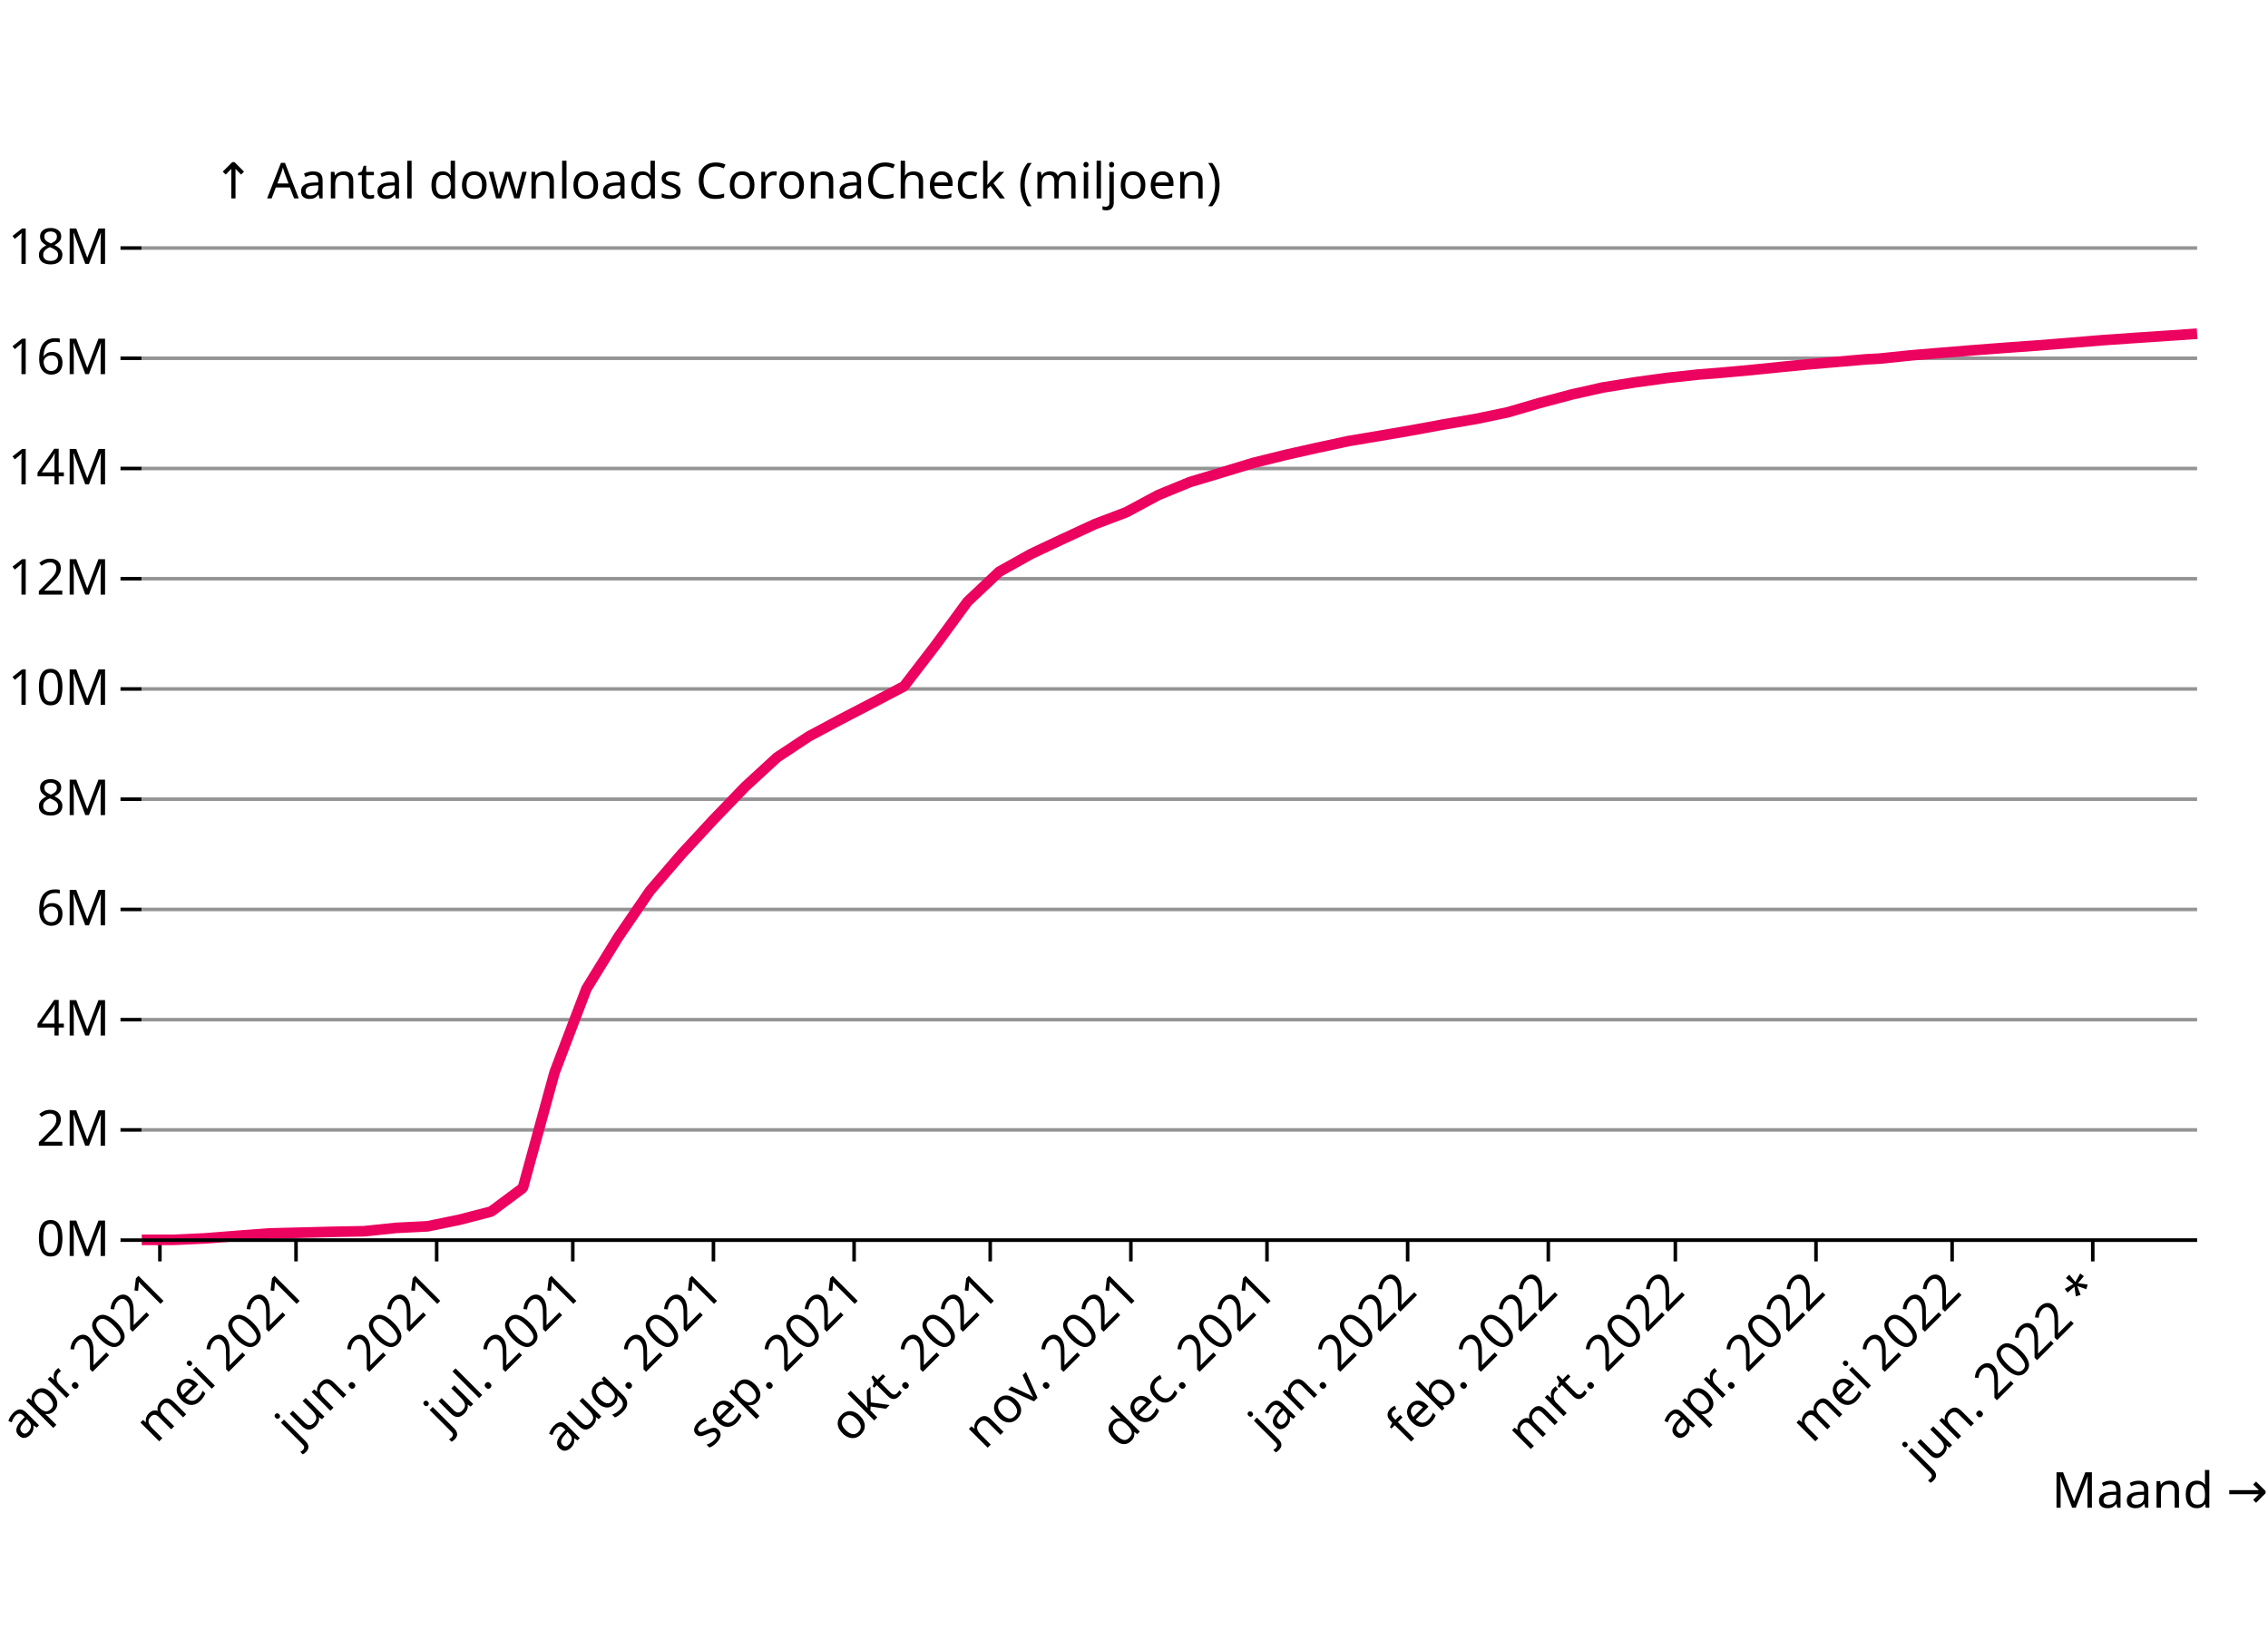
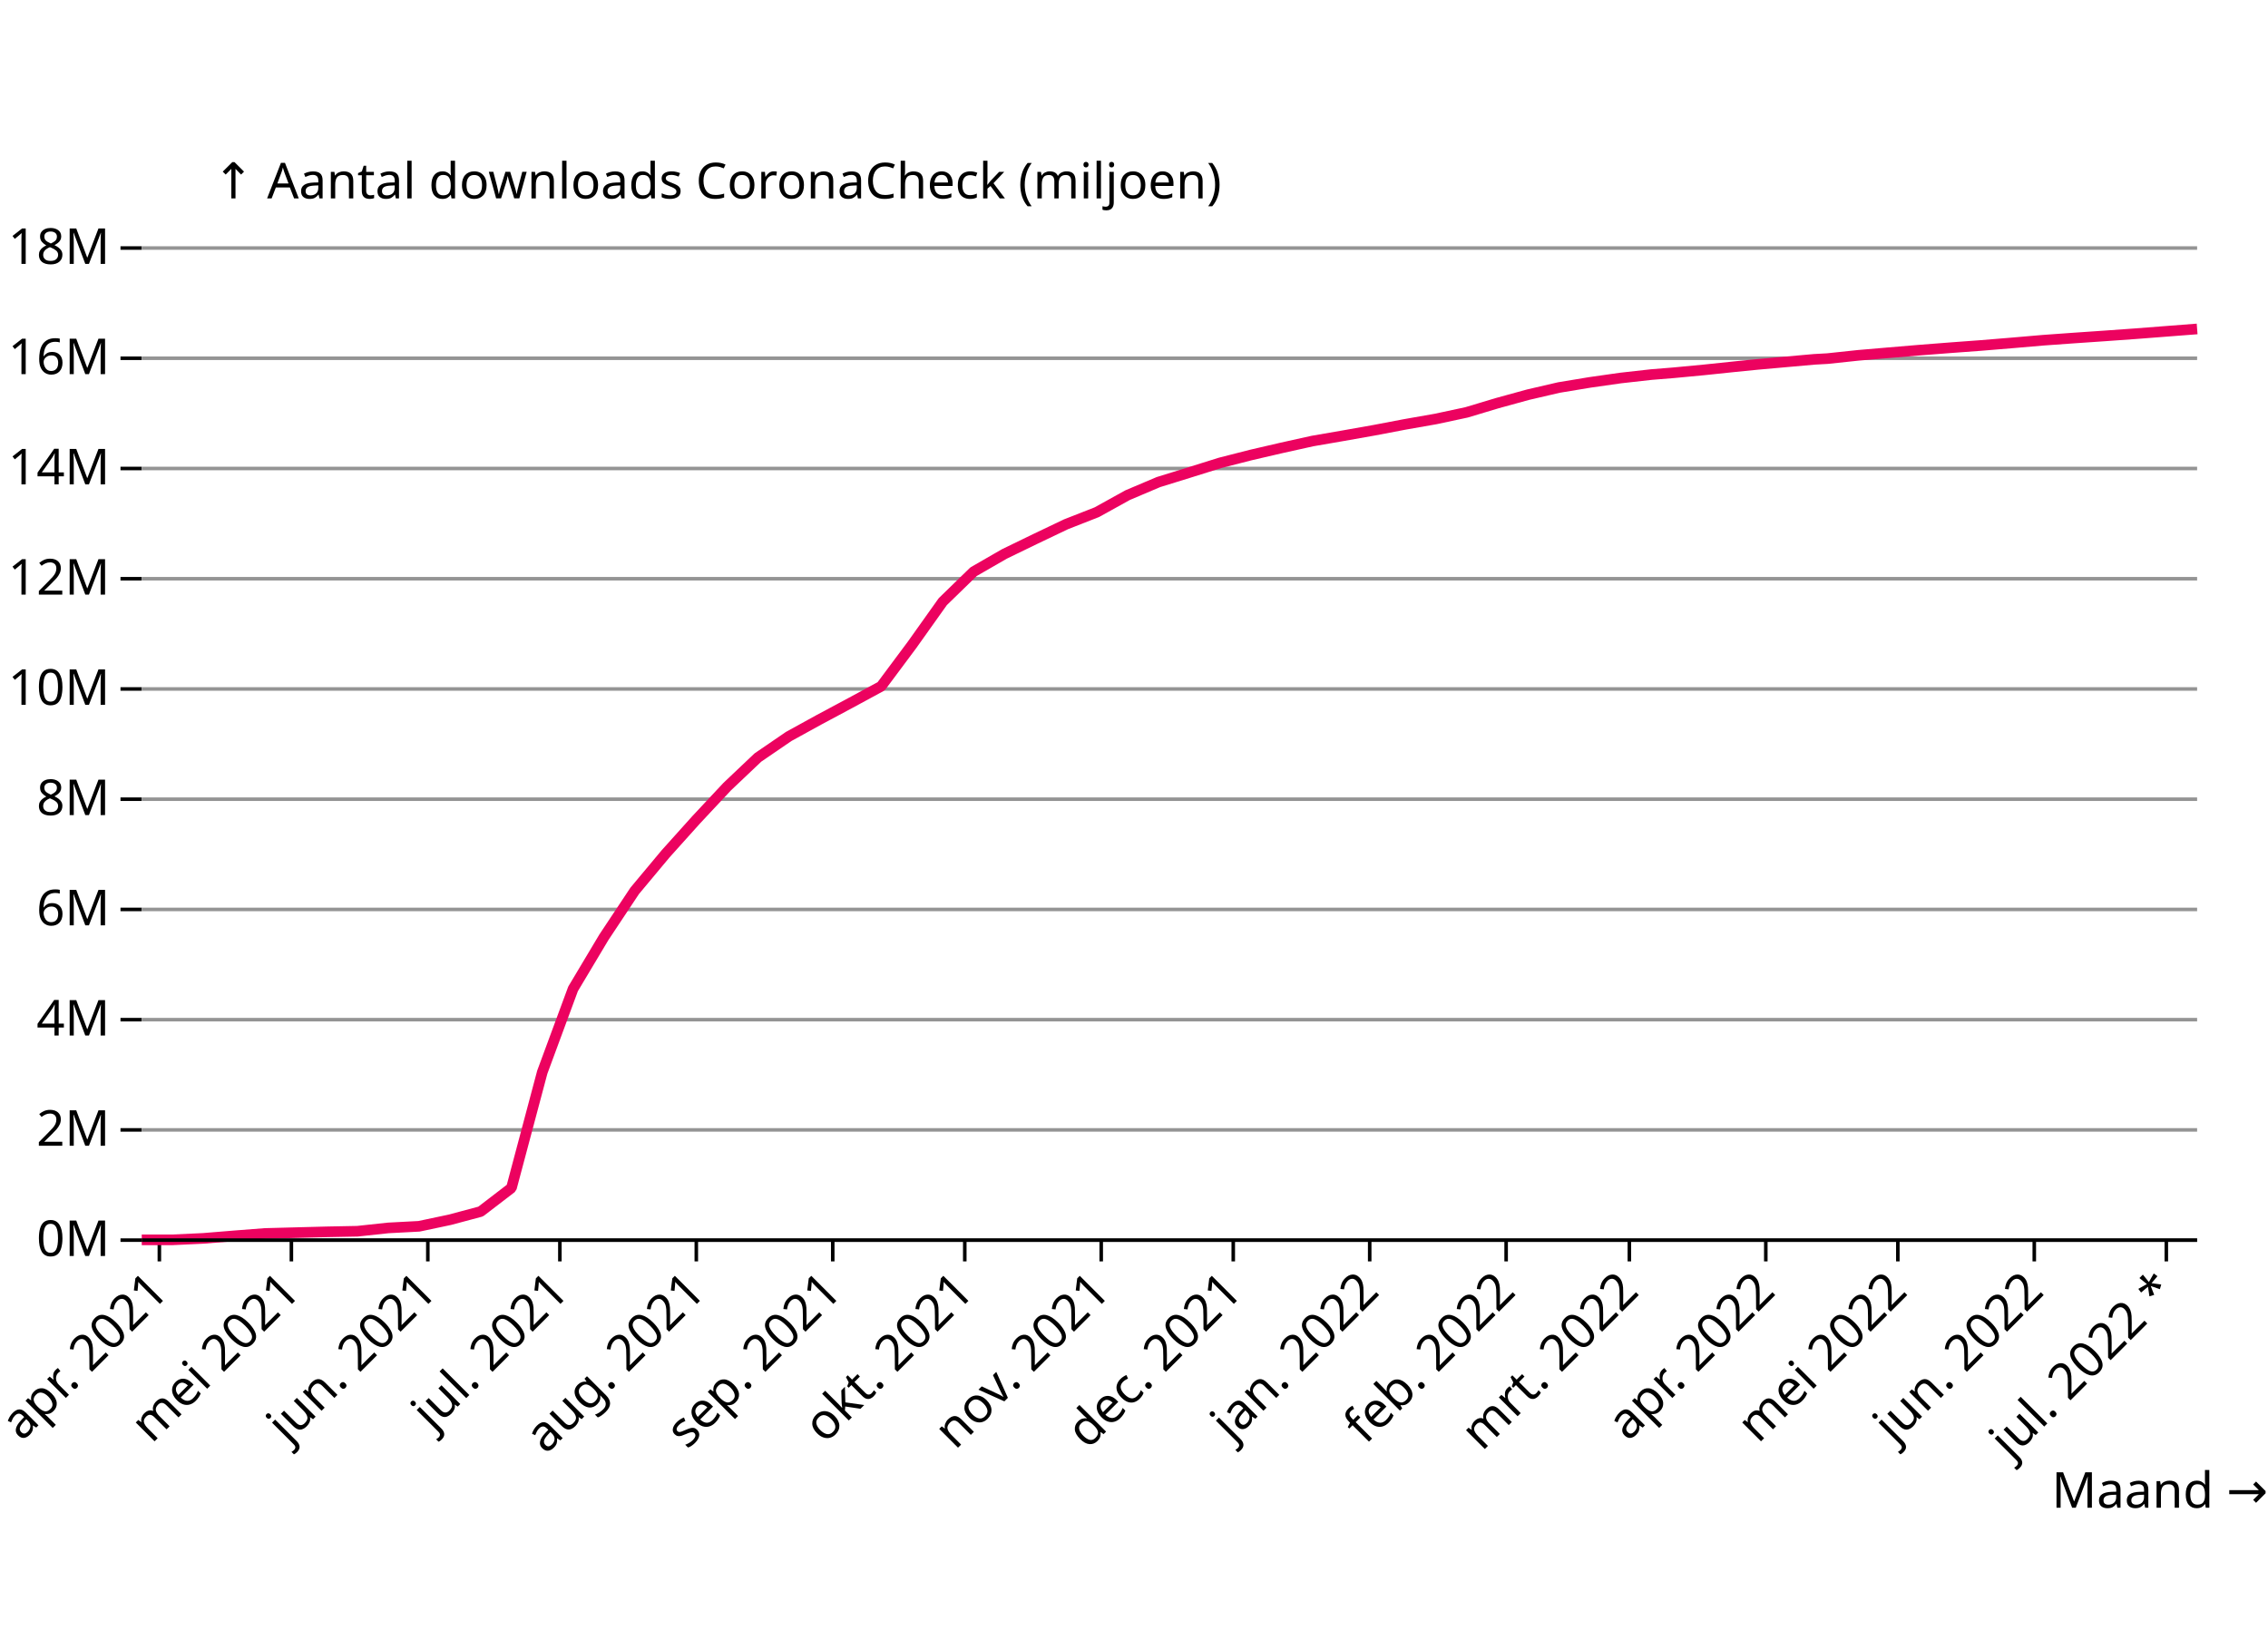
<svg xmlns="http://www.w3.org/2000/svg" class="plot" fill="currentColor" text-anchor="middle" width="640" height="460" viewBox="0 0 640 400" style="font-family: 'RO Sans', sans-serif; font-size: 14px;">
  <style>
        line[stroke-opacity] {
            stroke-opacity: 1;
            stroke: #949494;
        }
</style>
  <g transform="translate(40,0)" fill="none" text-anchor="end">
    <g class="tick" opacity="1" transform="translate(0,320)">
      <line stroke="currentColor" x2="-6" />
      <line stroke="currentColor" x2="580" stroke-opacity="0.1" />
      <text fill="currentColor" x="-9" dy="0.32em">0M</text>
    </g>
    <g class="tick" opacity="1" transform="translate(0,288.8889)">
      <line stroke="currentColor" x2="-6" />
      <line stroke="currentColor" x2="580" stroke-opacity="0.1" />
      <text fill="currentColor" x="-9" dy="0.32em">2M</text>
    </g>
    <g class="tick" opacity="1" transform="translate(0,257.7778)">
      <line stroke="currentColor" x2="-6" />
      <line stroke="currentColor" x2="580" stroke-opacity="0.1" />
      <text fill="currentColor" x="-9" dy="0.32em">4M</text>
    </g>
    <g class="tick" opacity="1" transform="translate(0,226.6667)">
      <line stroke="currentColor" x2="-6" />
      <line stroke="currentColor" x2="580" stroke-opacity="0.1" />
      <text fill="currentColor" x="-9" dy="0.32em">6M</text>
    </g>
    <g class="tick" opacity="1" transform="translate(0,195.5556)">
      <line stroke="currentColor" x2="-6" />
      <line stroke="currentColor" x2="580" stroke-opacity="0.1" />
      <text fill="currentColor" x="-9" dy="0.32em">8M</text>
    </g>
    <g class="tick" opacity="1" transform="translate(0,164.4444)">
      <line stroke="currentColor" x2="-6" />
      <line stroke="currentColor" x2="580" stroke-opacity="0.1" />
      <text fill="currentColor" x="-9" dy="0.32em">10M</text>
    </g>
    <g class="tick" opacity="1" transform="translate(0,133.3333)">
      <line stroke="currentColor" x2="-6" />
      <line stroke="currentColor" x2="580" stroke-opacity="0.1" />
      <text fill="currentColor" x="-9" dy="0.32em">12M</text>
    </g>
    <g class="tick" opacity="1" transform="translate(0,102.2222)">
      <line stroke="currentColor" x2="-6" />
      <line stroke="currentColor" x2="580" stroke-opacity="0.1" />
      <text fill="currentColor" x="-9" dy="0.32em">14M</text>
    </g>
    <g class="tick" opacity="1" transform="translate(0,71.11111)">
      <line stroke="currentColor" x2="-6" />
      <line stroke="currentColor" x2="580" stroke-opacity="0.1" />
      <text fill="currentColor" x="-9" dy="0.32em">16M</text>
    </g>
    <g class="tick" opacity="1" transform="translate(0,40)">
      <line stroke="currentColor" x2="-6" />
      <line stroke="currentColor" x2="580" stroke-opacity="0.1" />
      <text fill="currentColor" x="-9" dy="0.32em">18M</text>
    </g>
    <text fill="currentColor" transform="translate(20,40)" dy="-1em" text-anchor="start">↑ Aantal downloads CoronaCheck (miljoen)</text>
  </g>
  <g transform="translate(0,320)" fill="none" text-anchor="middle">
-     <g class="tick" opacity="1" transform="translate(45.12141,0)">
+     <g class="tick" opacity="1" transform="translate(44.96788,0)">
      <line stroke="currentColor" y2="6" />
      <text fill="currentColor" dy="0.32em" transform="translate(0, 11.82843) rotate(-45)" text-anchor="end">apr. 2021</text>
    </g>
-     <g class="tick" opacity="1" transform="translate(83.53201,0)">
+     <g class="tick" opacity="1" transform="translate(82.22698,0)">
      <line stroke="currentColor" y2="6" />
      <text fill="currentColor" dy="0.32em" transform="translate(0, 11.82843) rotate(-45)" text-anchor="end">mei 2021</text>
    </g>
-     <g class="tick" opacity="1" transform="translate(123.223,0)">
+     <g class="tick" opacity="1" transform="translate(120.7281,0)">
      <line stroke="currentColor" y2="6" />
      <text fill="currentColor" dy="0.32em" transform="translate(0, 11.82843) rotate(-45)" text-anchor="end">jun. 2021</text>
    </g>
-     <g class="tick" opacity="1" transform="translate(161.6336,0)">
+     <g class="tick" opacity="1" transform="translate(157.9872,0)">
      <line stroke="currentColor" y2="6" />
      <text fill="currentColor" dy="0.32em" transform="translate(0, 11.82843) rotate(-45)" text-anchor="end">jul. 2021</text>
    </g>
-     <g class="tick" opacity="1" transform="translate(201.3245,0)">
+     <g class="tick" opacity="1" transform="translate(196.4882,0)">
      <line stroke="currentColor" y2="6" />
      <text fill="currentColor" dy="0.32em" transform="translate(0, 11.82843) rotate(-45)" text-anchor="end">aug. 2021</text>
    </g>
-     <g class="tick" opacity="1" transform="translate(241.0155,0)">
+     <g class="tick" opacity="1" transform="translate(234.9893,0)">
      <line stroke="currentColor" y2="6" />
      <text fill="currentColor" dy="0.32em" transform="translate(0, 11.82843) rotate(-45)" text-anchor="end">sep. 2021</text>
    </g>
-     <g class="tick" opacity="1" transform="translate(279.426,0)">
+     <g class="tick" opacity="1" transform="translate(272.2484,0)">
      <line stroke="currentColor" y2="6" />
      <text fill="currentColor" dy="0.32em" transform="translate(0, 11.82843) rotate(-45)" text-anchor="end">okt. 2021</text>
    </g>
-     <g class="tick" opacity="1" transform="translate(319.117,0)">
+     <g class="tick" opacity="1" transform="translate(310.7495,0)">
      <line stroke="currentColor" y2="6" />
      <text fill="currentColor" dy="0.32em" transform="translate(0, 11.82843) rotate(-45)" text-anchor="end">nov. 2021</text>
    </g>
-     <g class="tick" opacity="1" transform="translate(357.5276,0)">
+     <g class="tick" opacity="1" transform="translate(348.0086,0)">
      <line stroke="currentColor" y2="6" />
      <text fill="currentColor" dy="0.32em" transform="translate(0, 11.82843) rotate(-45)" text-anchor="end">dec. 2021</text>
    </g>
-     <g class="tick" opacity="1" transform="translate(397.2185,0)">
+     <g class="tick" opacity="1" transform="translate(386.5096,0)">
      <line stroke="currentColor" y2="6" />
      <text fill="currentColor" dy="0.32em" transform="translate(0, 11.82843) rotate(-45)" text-anchor="end">jan. 2022</text>
    </g>
-     <g class="tick" opacity="1" transform="translate(436.9095,0)">
+     <g class="tick" opacity="1" transform="translate(425.0107,0)">
      <line stroke="currentColor" y2="6" />
      <text fill="currentColor" dy="0.32em" transform="translate(0, 11.82843) rotate(-45)" text-anchor="end">feb. 2022</text>
    </g>
-     <g class="tick" opacity="1" transform="translate(472.7594,0)">
+     <g class="tick" opacity="1" transform="translate(459.7859,0)">
      <line stroke="currentColor" y2="6" />
      <text fill="currentColor" dy="0.32em" transform="translate(0, 11.82843) rotate(-45)" text-anchor="end">mrt. 2022</text>
    </g>
-     <g class="tick" opacity="1" transform="translate(512.4503,0)">
+     <g class="tick" opacity="1" transform="translate(498.2869,0)">
      <line stroke="currentColor" y2="6" />
      <text fill="currentColor" dy="0.32em" transform="translate(0, 11.82843) rotate(-45)" text-anchor="end">apr. 2022</text>
    </g>
-     <g class="tick" opacity="1" transform="translate(550.8609,0)">
+     <g class="tick" opacity="1" transform="translate(535.546,0)">
      <line stroke="currentColor" y2="6" />
      <text fill="currentColor" dy="0.32em" transform="translate(0, 11.82843) rotate(-45)" text-anchor="end">mei 2022</text>
    </g>
-     <g class="tick" opacity="1" transform="translate(590.5519,0)">
+     <g class="tick" opacity="1" transform="translate(574.0471,0)">
      <line stroke="currentColor" y2="6" />
-       <text fill="currentColor" dy="0.32em" transform="translate(0, 11.82843) rotate(-45)" text-anchor="end">jun. 2022 *</text>
+       <text fill="currentColor" dy="0.32em" transform="translate(0, 11.82843) rotate(-45)" text-anchor="end">jun. 2022</text>
+     </g>
+     <g class="tick" opacity="1" transform="translate(611.3062,0)">
+       <line stroke="currentColor" y2="6" />
+       <text fill="currentColor" dy="0.32em" transform="translate(0, 11.82843) rotate(-45)" text-anchor="end">jul. 2022 *</text>
    </g>
    <text fill="currentColor" transform="translate(640,80)" dy="-0.32em" text-anchor="end">Maand →</text>
  </g>
  <g fill="none" stroke="#ec025f" stroke-width="3" stroke-miterlimit="1">
-     <path d="M40,319.923L48.962,319.914L57.925,319.505L66.887,318.793L75.85,318.12L84.812,317.889L93.775,317.659L102.737,317.489L111.7,316.554L120.662,316.096L129.625,314.256L138.587,311.932L147.55,305.265L156.512,272.614L165.475,249.082L174.437,234.526L183.4,221.424L192.362,211.008L201.325,201.329L210.287,192.031L219.249,183.789L228.212,177.844L237.174,173.061L246.137,168.409L255.099,163.693L264.062,152.027L273.024,139.805L281.987,131.347L290.949,126.34L299.912,122.117L308.874,117.967L317.837,114.558L326.799,109.743L335.762,106.057L344.724,103.363L353.687,100.639L362.649,98.417L371.611,96.4L380.574,94.472L389.536,92.968L398.499,91.428L407.461,89.773L416.424,88.246L425.386,86.385L434.349,83.774L443.311,81.385L443.311,81.385L452.274,79.368L461.236,77.927L470.199,76.688L479.161,75.714L485.563,75.212L494.525,74.388L503.488,73.478L509.89,72.858L526.534,71.417L530.375,71.21L539.338,70.286L548.3,69.542L557.263,68.81L566.225,68.133L575.188,67.49L584.15,66.773L593.113,66.024L602.075,65.4L611.038,64.805L620,64.183" />
+     <path d="M40,319.923L48.694,319.914L57.388,319.505L66.081,318.793L74.775,318.12L83.469,317.889L92.163,317.659L100.857,317.489L109.55,316.554L118.244,316.096L126.938,314.256L135.632,311.932L144.325,305.265L153.019,272.614L161.713,249.082L170.407,234.526L179.101,221.424L187.794,211.008L196.488,201.329L205.182,192.031L213.876,183.789L222.57,177.844L231.263,173.061L239.957,168.409L248.651,163.693L257.345,152.027L266.039,139.805L274.732,131.347L283.426,126.34L292.12,122.117L300.814,117.967L309.507,114.558L318.201,109.743L326.895,106.057L335.589,103.363L344.283,100.639L352.976,98.417L361.67,96.4L370.364,94.472L379.058,92.968L387.752,91.428L396.445,89.773L405.139,88.246L413.833,86.385L422.527,83.774L431.221,81.385L431.221,81.385L439.914,79.368L448.608,77.927L457.302,76.688L465.996,75.714L472.206,75.212L480.899,74.388L489.593,73.478L495.803,72.858L511.949,71.417L515.675,71.21L524.368,70.286L533.062,69.542L541.756,68.81L550.45,68.133L559.143,67.49L567.837,66.773L576.531,66.024L585.225,65.4L593.919,64.805L602.612,64.183L611.306,63.509L620,62.837" />
  </g>
  <g stroke="currentColor">
    <line x1="40" x2="620" y1="320" y2="320" />
  </g>
</svg>
